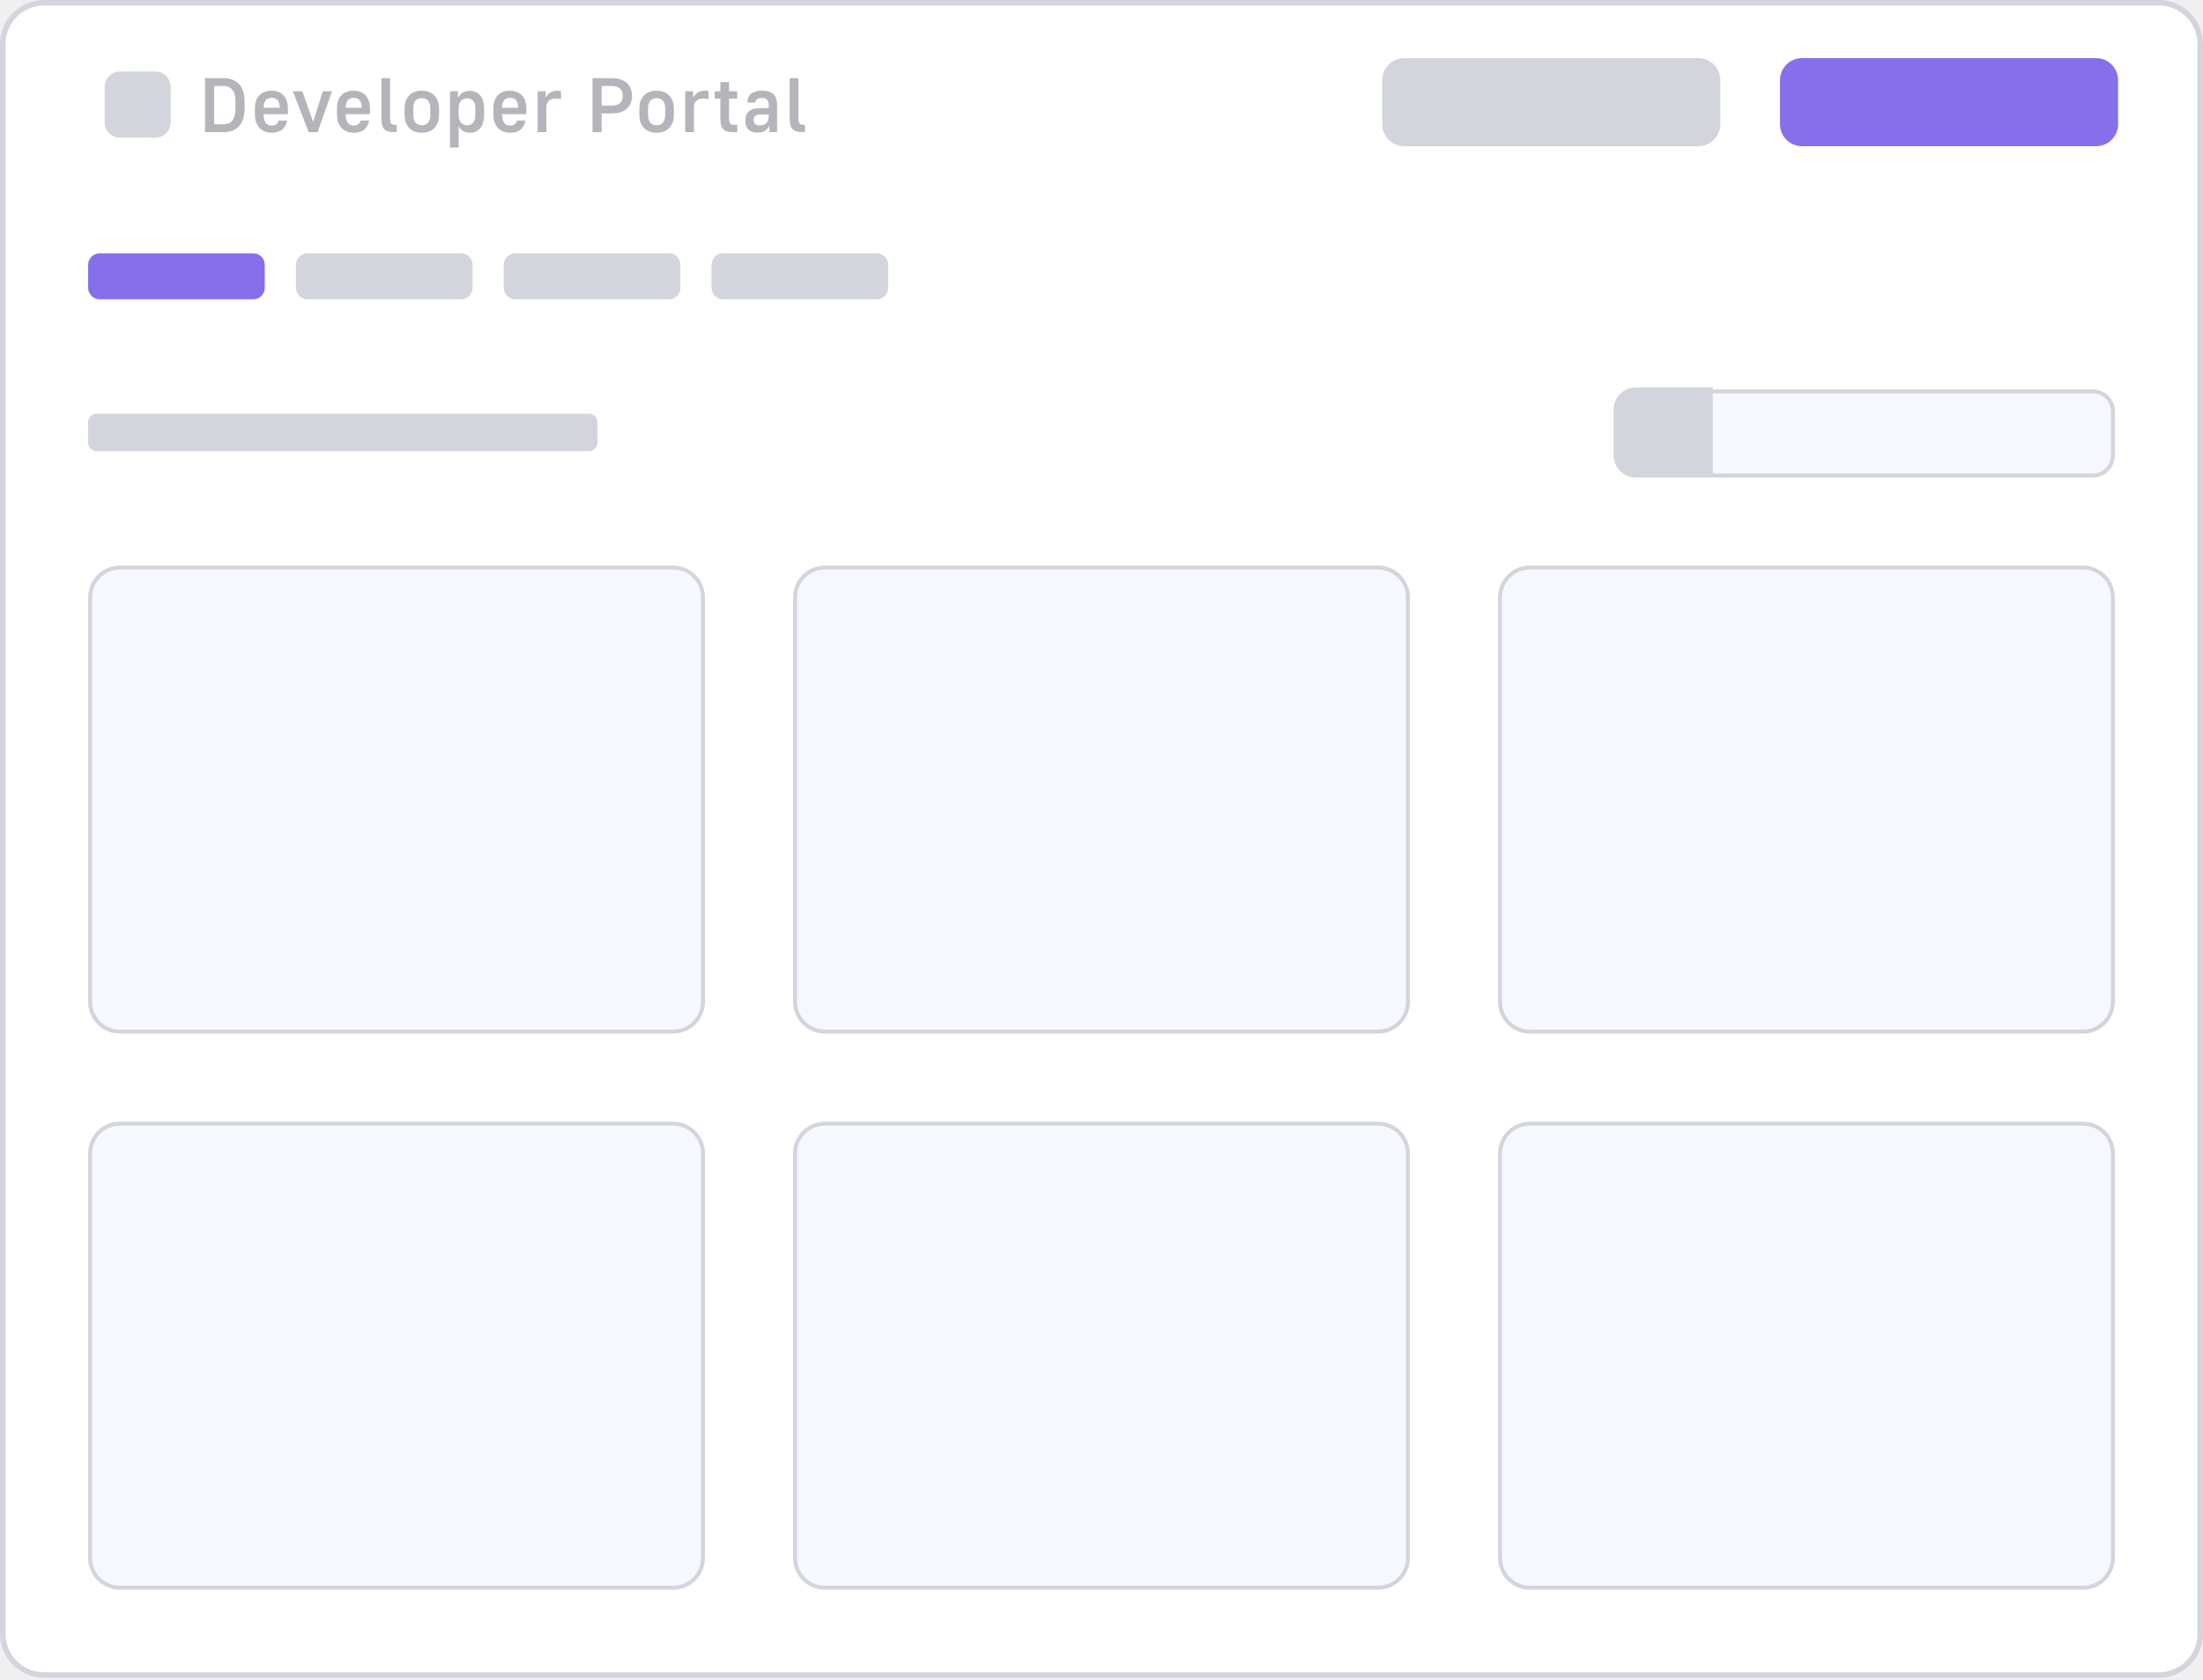
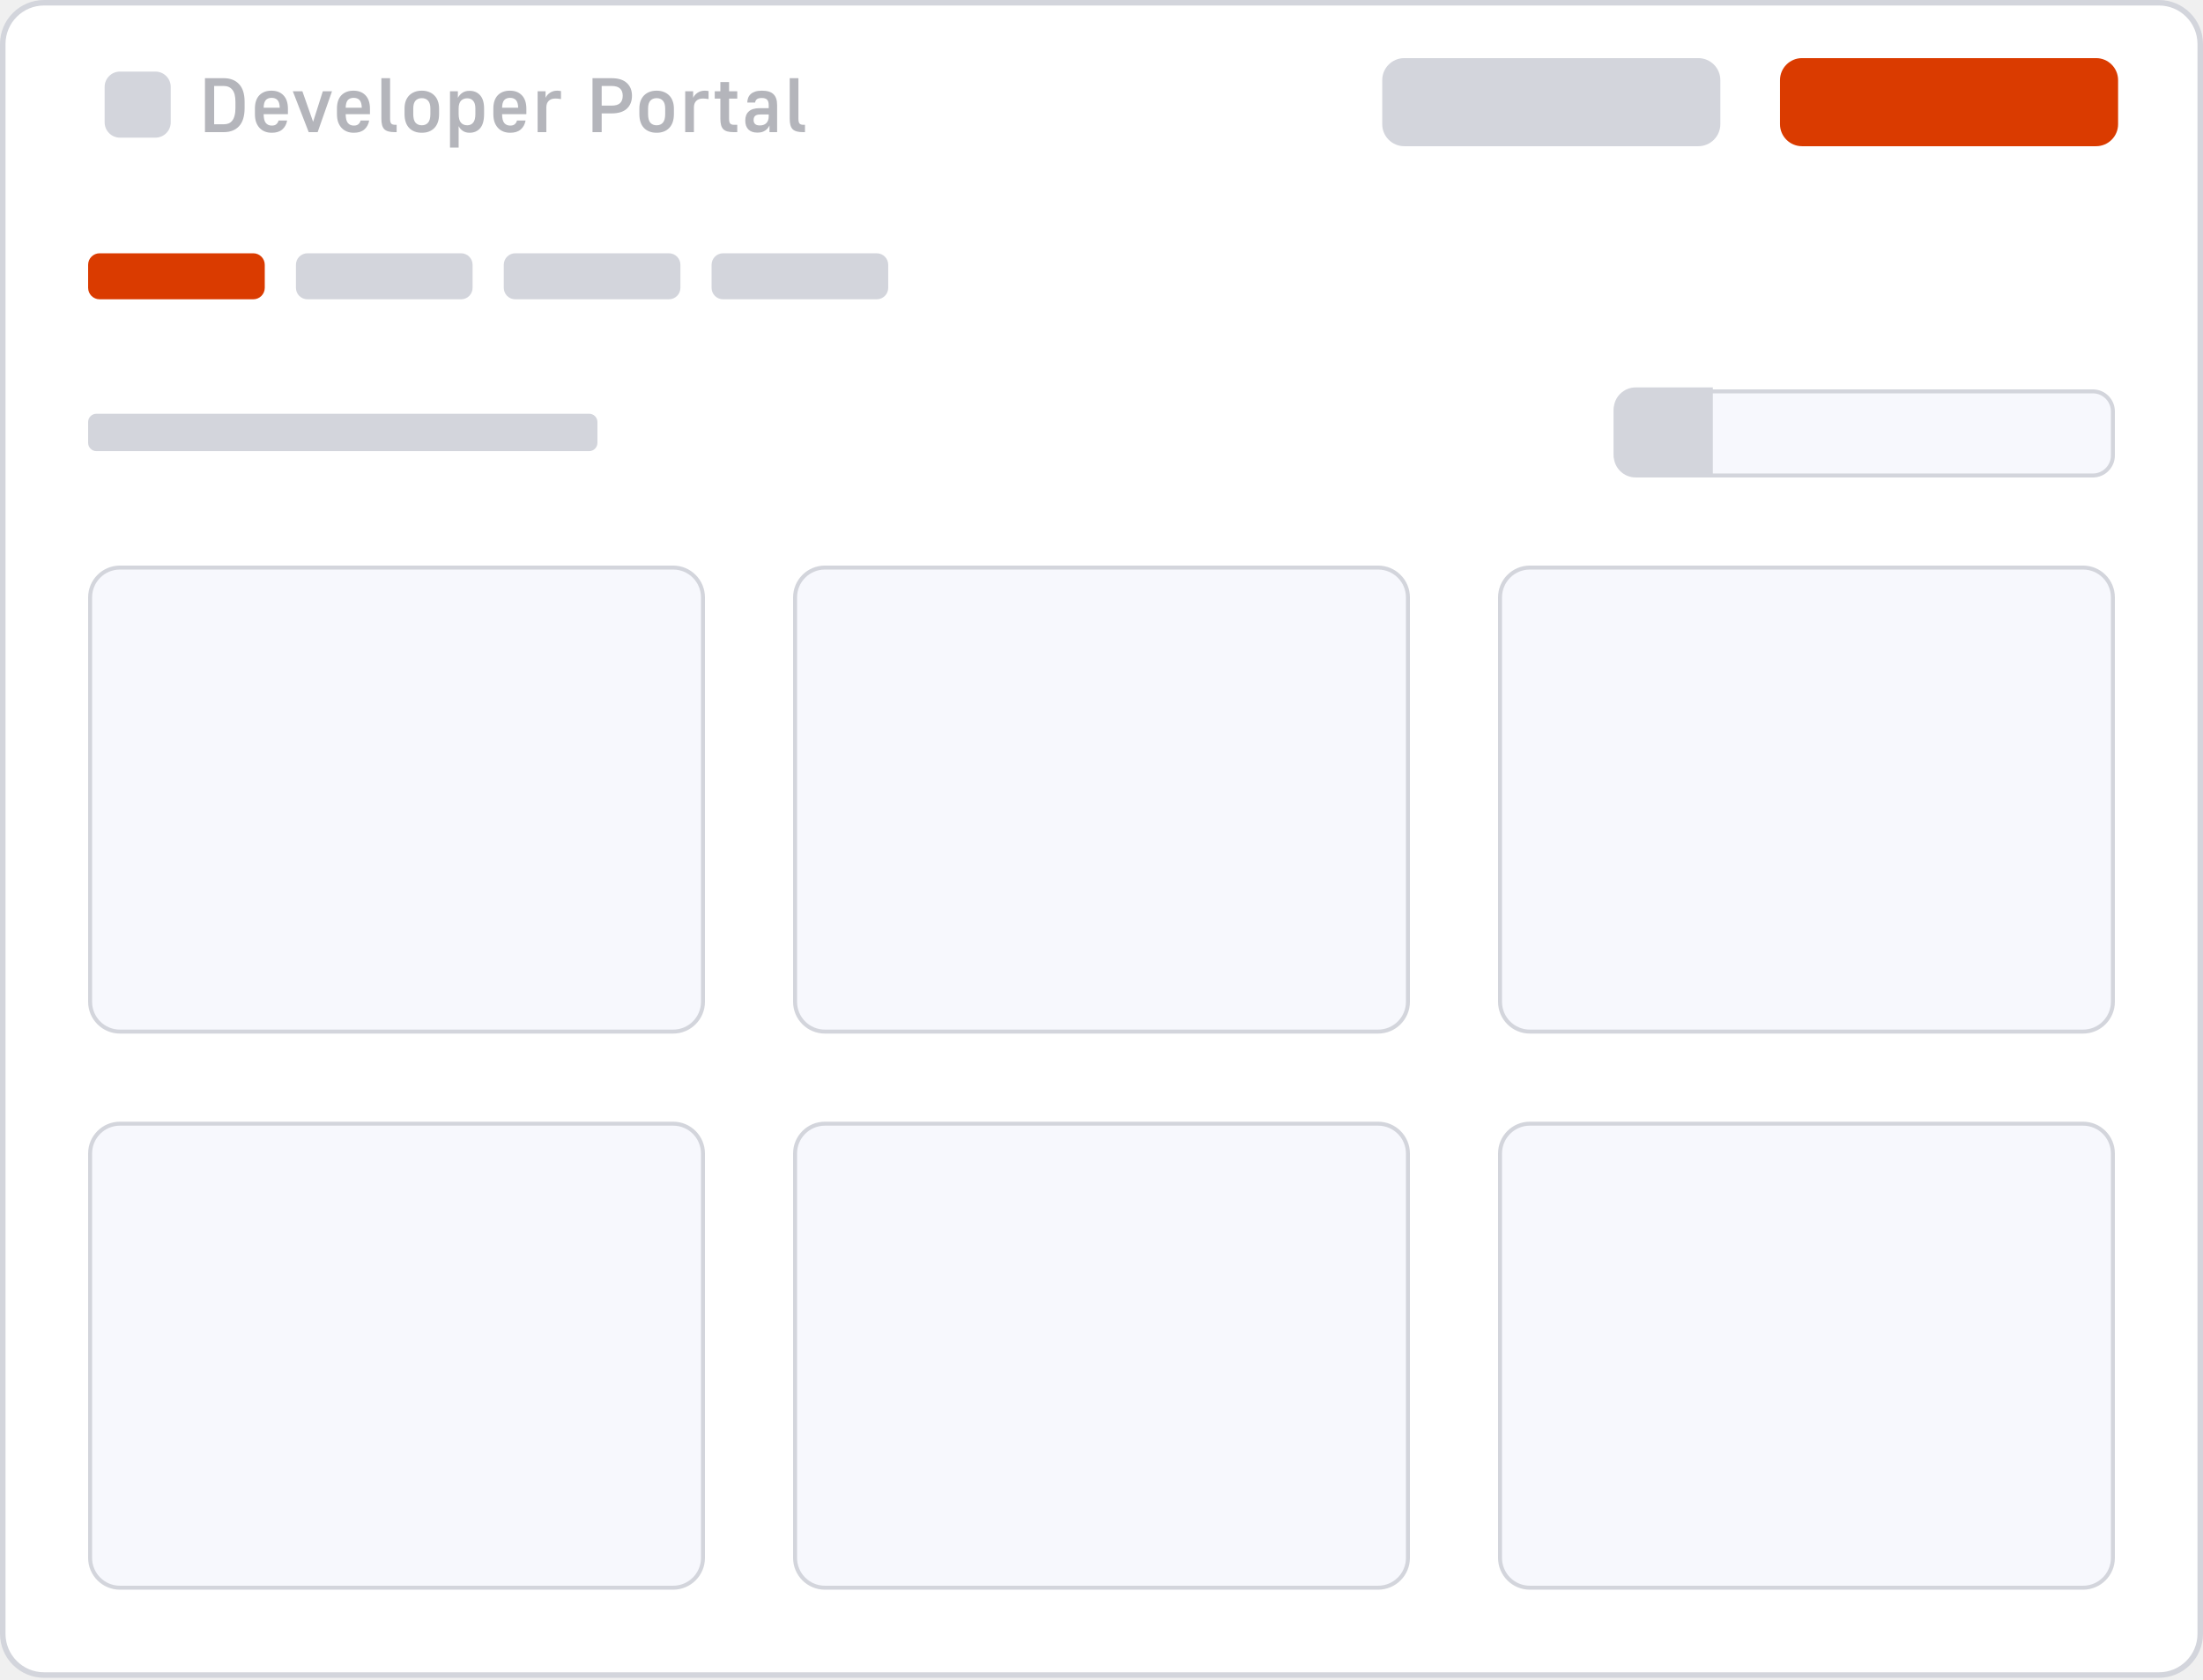
<svg xmlns="http://www.w3.org/2000/svg" width="400" height="305" viewBox="0 0 400 305" fill="none">
-   <rect x="0.5" y="0.5" width="399" height="303.719" rx="7.5" fill="white" />
-   <rect x="0.5" y="0.5" width="399" height="303.719" rx="7.5" stroke="#D3D5DC" />
-   <rect x="19" y="13" width="12" height="12" rx="2.78" fill="#D3D5DC" />
-   <path d="M37.218 14.2H40.62C41.805 14.2 42.734 14.559 43.406 15.278C44.078 15.987 44.414 17.061 44.414 18.498V19.618C44.414 21.093 44.078 22.194 43.406 22.922C42.734 23.641 41.805 24 40.62 24H37.218V14.2ZM40.62 22.572C40.956 22.572 41.255 22.521 41.516 22.418C41.777 22.306 41.997 22.133 42.174 21.9C42.361 21.667 42.501 21.363 42.594 20.99C42.697 20.607 42.748 20.15 42.748 19.618V18.498C42.748 17.471 42.557 16.734 42.174 16.286C41.801 15.838 41.283 15.614 40.62 15.614H38.884V22.572H40.62ZM49.352 24.112C48.886 24.112 48.465 24.037 48.092 23.888C47.719 23.739 47.397 23.519 47.126 23.23C46.855 22.941 46.645 22.586 46.496 22.166C46.356 21.746 46.286 21.261 46.286 20.71V19.716C46.286 18.671 46.552 17.868 47.084 17.308C47.626 16.748 48.358 16.468 49.282 16.468C50.206 16.468 50.934 16.748 51.466 17.308C52.008 17.868 52.278 18.68 52.278 19.744V20.738H47.868C47.877 21.503 48.013 22.04 48.274 22.348C48.535 22.656 48.895 22.81 49.352 22.81C49.735 22.81 50.02 22.717 50.206 22.53C50.402 22.343 50.523 22.129 50.57 21.886H52.138C52.008 22.586 51.709 23.132 51.242 23.524C50.785 23.916 50.155 24.112 49.352 24.112ZM49.31 17.77C48.862 17.77 48.512 17.905 48.26 18.176C48.017 18.447 47.887 18.909 47.868 19.562H50.794C50.776 18.909 50.64 18.447 50.388 18.176C50.136 17.905 49.777 17.77 49.31 17.77ZM53.169 16.58H54.905L56.851 22.124L58.615 16.58H60.281L57.677 24H56.053L53.169 16.58ZM64.248 24.112C63.781 24.112 63.361 24.037 62.988 23.888C62.615 23.739 62.293 23.519 62.022 23.23C61.751 22.941 61.541 22.586 61.392 22.166C61.252 21.746 61.182 21.261 61.182 20.71V19.716C61.182 18.671 61.448 17.868 61.98 17.308C62.521 16.748 63.254 16.468 64.178 16.468C65.102 16.468 65.83 16.748 66.362 17.308C66.903 17.868 67.174 18.68 67.174 19.744V20.738H62.764C62.773 21.503 62.909 22.04 63.17 22.348C63.431 22.656 63.791 22.81 64.248 22.81C64.631 22.81 64.915 22.717 65.102 22.53C65.298 22.343 65.419 22.129 65.466 21.886H67.034C66.903 22.586 66.605 23.132 66.138 23.524C65.681 23.916 65.051 24.112 64.248 24.112ZM64.206 17.77C63.758 17.77 63.408 17.905 63.156 18.176C62.913 18.447 62.783 18.909 62.764 19.562H65.69C65.671 18.909 65.536 18.447 65.284 18.176C65.032 17.905 64.673 17.77 64.206 17.77ZM71.655 24C71.217 24 70.843 23.958 70.535 23.874C70.227 23.79 69.975 23.655 69.779 23.468C69.593 23.272 69.457 23.02 69.373 22.712C69.289 22.395 69.247 22.012 69.247 21.564V14.2H70.829V21.564C70.829 22.003 70.899 22.297 71.039 22.446C71.179 22.595 71.422 22.67 71.767 22.67H72.019V24H71.655ZM76.589 24.112C75.627 24.112 74.862 23.823 74.293 23.244C73.733 22.656 73.453 21.811 73.453 20.71V19.716C73.453 19.212 73.523 18.759 73.663 18.358C73.812 17.957 74.022 17.616 74.293 17.336C74.573 17.056 74.904 16.841 75.287 16.692C75.679 16.543 76.113 16.468 76.589 16.468C77.065 16.468 77.494 16.543 77.877 16.692C78.269 16.841 78.6 17.056 78.871 17.336C79.151 17.616 79.361 17.957 79.501 18.358C79.65 18.759 79.725 19.212 79.725 19.716V20.71C79.725 21.811 79.44 22.656 78.871 23.244C78.311 23.823 77.55 24.112 76.589 24.112ZM76.589 22.754C77.074 22.754 77.452 22.595 77.723 22.278C78.003 21.961 78.143 21.438 78.143 20.71V19.716C78.143 19.072 78.003 18.596 77.723 18.288C77.452 17.98 77.074 17.826 76.589 17.826C76.103 17.826 75.721 17.98 75.441 18.288C75.17 18.596 75.035 19.072 75.035 19.716V20.71C75.035 21.438 75.17 21.961 75.441 22.278C75.721 22.595 76.103 22.754 76.589 22.754ZM81.707 16.58H83.135V17.77C83.35 17.378 83.625 17.07 83.961 16.846C84.297 16.613 84.731 16.496 85.263 16.496C86.056 16.496 86.691 16.762 87.167 17.294C87.653 17.826 87.895 18.633 87.895 19.716V20.71C87.895 21.886 87.653 22.749 87.167 23.3C86.691 23.841 86.056 24.112 85.263 24.112C84.787 24.112 84.381 24 84.045 23.776C83.709 23.552 83.453 23.263 83.275 22.908V26.8H81.707V16.58ZM84.843 22.754C85.291 22.754 85.646 22.595 85.907 22.278C86.178 21.961 86.313 21.438 86.313 20.71V19.716C86.313 19.072 86.178 18.601 85.907 18.302C85.646 18.003 85.291 17.854 84.843 17.854C84.358 17.854 83.975 18.003 83.695 18.302C83.415 18.601 83.275 19.072 83.275 19.716V20.71C83.275 21.438 83.415 21.961 83.695 22.278C83.975 22.595 84.358 22.754 84.843 22.754ZM92.645 24.112C92.178 24.112 91.758 24.037 91.385 23.888C91.011 23.739 90.689 23.519 90.419 23.23C90.148 22.941 89.938 22.586 89.789 22.166C89.649 21.746 89.579 21.261 89.579 20.71V19.716C89.579 18.671 89.845 17.868 90.377 17.308C90.918 16.748 91.651 16.468 92.575 16.468C93.499 16.468 94.227 16.748 94.759 17.308C95.3 17.868 95.571 18.68 95.571 19.744V20.738H91.161C91.17 21.503 91.305 22.04 91.567 22.348C91.828 22.656 92.187 22.81 92.645 22.81C93.027 22.81 93.312 22.717 93.499 22.53C93.695 22.343 93.816 22.129 93.863 21.886H95.431C95.3 22.586 95.001 23.132 94.535 23.524C94.077 23.916 93.447 24.112 92.645 24.112ZM92.603 17.77C92.155 17.77 91.805 17.905 91.553 18.176C91.31 18.447 91.179 18.909 91.161 19.562H94.087C94.068 18.909 93.933 18.447 93.681 18.176C93.429 17.905 93.069 17.77 92.603 17.77ZM97.616 16.58H99.058V17.77C99.226 17.397 99.492 17.089 99.856 16.846C100.23 16.594 100.668 16.468 101.172 16.468C101.275 16.468 101.364 16.473 101.438 16.482C101.522 16.491 101.597 16.501 101.662 16.51C101.737 16.519 101.802 16.529 101.858 16.538V17.994C101.756 17.985 101.653 17.971 101.55 17.952C101.448 17.933 101.336 17.919 101.214 17.91C101.093 17.901 100.958 17.896 100.808 17.896C100.304 17.896 99.907 18.041 99.618 18.33C99.338 18.61 99.198 19.002 99.198 19.506V24H97.616V16.58ZM107.581 14.2H111.025C112.267 14.2 113.195 14.489 113.811 15.068C114.437 15.637 114.749 16.412 114.749 17.392C114.749 18.381 114.437 19.165 113.811 19.744C113.195 20.313 112.267 20.598 111.025 20.598H109.247V24H107.581V14.2ZM111.025 19.184C111.744 19.184 112.262 19.035 112.579 18.736C112.906 18.428 113.069 17.98 113.069 17.392C113.069 16.813 112.906 16.375 112.579 16.076C112.262 15.768 111.744 15.614 111.025 15.614H109.247V19.184H111.025ZM119.225 24.112C118.264 24.112 117.498 23.823 116.929 23.244C116.369 22.656 116.089 21.811 116.089 20.71V19.716C116.089 19.212 116.159 18.759 116.299 18.358C116.448 17.957 116.658 17.616 116.929 17.336C117.209 17.056 117.54 16.841 117.923 16.692C118.315 16.543 118.749 16.468 119.225 16.468C119.701 16.468 120.13 16.543 120.513 16.692C120.905 16.841 121.236 17.056 121.507 17.336C121.787 17.616 121.997 17.957 122.137 18.358C122.286 18.759 122.361 19.212 122.361 19.716V20.71C122.361 21.811 122.076 22.656 121.507 23.244C120.947 23.823 120.186 24.112 119.225 24.112ZM119.225 22.754C119.71 22.754 120.088 22.595 120.359 22.278C120.639 21.961 120.779 21.438 120.779 20.71V19.716C120.779 19.072 120.639 18.596 120.359 18.288C120.088 17.98 119.71 17.826 119.225 17.826C118.74 17.826 118.357 17.98 118.077 18.288C117.806 18.596 117.671 19.072 117.671 19.716V20.71C117.671 21.438 117.806 21.961 118.077 22.278C118.357 22.595 118.74 22.754 119.225 22.754ZM124.413 16.58H125.855V17.77C126.023 17.397 126.289 17.089 126.653 16.846C127.027 16.594 127.465 16.468 127.969 16.468C128.072 16.468 128.161 16.473 128.235 16.482C128.319 16.491 128.394 16.501 128.459 16.51C128.534 16.519 128.599 16.529 128.655 16.538V17.994C128.553 17.985 128.45 17.971 128.347 17.952C128.245 17.933 128.133 17.919 128.011 17.91C127.89 17.901 127.755 17.896 127.605 17.896C127.101 17.896 126.705 18.041 126.415 18.33C126.135 18.61 125.995 19.002 125.995 19.506V24H124.413V16.58ZM133.206 24C132.758 24 132.38 23.958 132.072 23.874C131.773 23.79 131.526 23.655 131.33 23.468C131.143 23.272 131.008 23.02 130.924 22.712C130.84 22.395 130.798 22.012 130.798 21.564V17.91H129.776V16.58H130.798V14.9H132.38V16.58H133.864V17.91H132.38V21.564C132.38 22.003 132.45 22.297 132.59 22.446C132.73 22.595 132.973 22.67 133.318 22.67H133.864V24H133.206ZM137.489 24.084C136.808 24.084 136.276 23.897 135.893 23.524C135.51 23.141 135.319 22.6 135.319 21.9C135.319 21.172 135.534 20.617 135.963 20.234C136.392 19.842 137.05 19.646 137.937 19.646H139.575V19.086C139.575 18.629 139.477 18.302 139.281 18.106C139.085 17.901 138.768 17.798 138.329 17.798C137.89 17.798 137.582 17.877 137.405 18.036C137.228 18.195 137.13 18.391 137.111 18.624H135.683C135.692 18.297 135.748 18.003 135.851 17.742C135.963 17.471 136.126 17.243 136.341 17.056C136.556 16.869 136.826 16.725 137.153 16.622C137.489 16.519 137.89 16.468 138.357 16.468C139.318 16.468 140.014 16.683 140.443 17.112C140.882 17.532 141.101 18.19 141.101 19.086V24H139.715V22.796C139.631 22.964 139.528 23.127 139.407 23.286C139.286 23.435 139.136 23.571 138.959 23.692C138.791 23.813 138.586 23.911 138.343 23.986C138.1 24.051 137.816 24.084 137.489 24.084ZM137.965 22.782C138.469 22.782 138.861 22.642 139.141 22.362C139.43 22.073 139.575 21.662 139.575 21.13V20.794H138.063C137.606 20.794 137.284 20.883 137.097 21.06C136.92 21.228 136.831 21.48 136.831 21.816C136.831 22.115 136.924 22.353 137.111 22.53C137.298 22.698 137.582 22.782 137.965 22.782ZM145.796 24C145.357 24 144.984 23.958 144.676 23.874C144.368 23.79 144.116 23.655 143.92 23.468C143.733 23.272 143.598 23.02 143.514 22.712C143.43 22.395 143.388 22.012 143.388 21.564V14.2H144.97V21.564C144.97 22.003 145.04 22.297 145.18 22.446C145.32 22.595 145.562 22.67 145.908 22.67H146.16V24H145.796Z" fill="#B4B5BB" />
-   <rect x="250.973" y="10.555" width="61.389" height="16" rx="4" fill="#D3D5DC" />
-   <rect x="323.195" y="10.555" width="61.389" height="16" rx="4" fill="#876FEC" />
-   <rect x="16" y="46" width="32.074" height="8.36" rx="2.09" fill="#876FEC" />
-   <rect x="53.734" y="46" width="32.074" height="8.36" rx="2.09" fill="#D3D5DC" />
-   <rect x="91.469" y="46" width="32.074" height="8.36" rx="2.09" fill="#D3D5DC" />
-   <rect x="129.201" y="46" width="32.074" height="8.36" rx="2.09" fill="#D3D5DC" />
-   <rect x="16" y="75.143" width="92.477" height="6.792" rx="1.509" fill="#D3D5DC" />
-   <rect x="293.361" y="71.08" width="90.278" height="15.278" rx="3.639" fill="#F7F8FD" stroke="#D3D5DC" stroke-width="0.722" />
-   <path d="M293 74.359C293 72.15 294.791 70.359 297 70.359H311V86.359H297C294.791 86.359 293 84.569 293 82.359V74.359Z" fill="#D3D5DC" />
-   <rect x="16.361" y="103.08" width="111.278" height="84.278" rx="5.417" fill="#F7F8FD" stroke="#D3D5DC" stroke-width="0.722" />
-   <rect x="144.361" y="103.08" width="111.278" height="84.278" rx="5.417" fill="#F7F8FD" stroke="#D3D5DC" stroke-width="0.722" />
-   <rect x="272.361" y="103.08" width="111.278" height="84.278" rx="5.417" fill="#F7F8FD" stroke="#D3D5DC" stroke-width="0.722" />
-   <rect x="16.361" y="204.08" width="111.278" height="84.278" rx="5.417" fill="#F7F8FD" stroke="#D3D5DC" stroke-width="0.722" />
-   <rect x="144.361" y="204.08" width="111.278" height="84.278" rx="5.417" fill="#F7F8FD" stroke="#D3D5DC" stroke-width="0.722" />
-   <rect x="272.361" y="204.08" width="111.278" height="84.278" rx="5.417" fill="#F7F8FD" stroke="#D3D5DC" stroke-width="0.722" />
+   <g clip-path="url(#clip0_2561_6444)">
+     <path d="M392 0.5H8C3.858 0.5 0.5 3.858 0.5 8V296.719C0.5 300.861 3.858 304.219 8 304.219H392C396.142 304.219 399.5 300.861 399.5 296.719V8C399.5 3.858 396.142 0.5 392 0.5Z" fill="white" />
+     <path d="M392 0.5H8C3.858 0.5 0.5 3.858 0.5 8V296.719C0.5 300.861 3.858 304.219 8 304.219H392C396.142 304.219 399.5 300.861 399.5 296.719V8C399.5 3.858 396.142 0.5 392 0.5Z" stroke="#D3D5DC" />
+     <path d="M28.22 13H21.78C20.245 13 19 14.245 19 15.78V22.22C19 23.755 20.245 25 21.78 25H28.22C29.755 25 31 23.755 31 22.22V15.78C31 14.245 29.755 13 28.22 13Z" fill="#D3D5DC" />
+     <path d="M37.218 14.2H40.62C41.805 14.2 42.734 14.559 43.406 15.278C44.078 15.988 44.414 17.061 44.414 18.498V19.618C44.414 21.093 44.078 22.194 43.406 22.922C42.734 23.641 41.805 24 40.62 24H37.218V14.2ZM40.62 22.572C40.956 22.572 41.255 22.521 41.516 22.418C41.777 22.306 41.997 22.134 42.174 21.9C42.361 21.667 42.501 21.363 42.594 20.99C42.697 20.608 42.748 20.15 42.748 19.618V18.498C42.748 17.471 42.557 16.734 42.174 16.286C41.801 15.838 41.283 15.614 40.62 15.614H38.884V22.572H40.62ZM49.352 24.112C48.886 24.112 48.465 24.038 48.092 23.888C47.719 23.739 47.397 23.52 47.126 23.23C46.855 22.941 46.645 22.586 46.496 22.166C46.356 21.746 46.286 21.261 46.286 20.71V19.716C46.286 18.671 46.552 17.868 47.084 17.308C47.626 16.748 48.358 16.468 49.282 16.468C50.206 16.468 50.934 16.748 51.466 17.308C52.008 17.868 52.278 18.68 52.278 19.744V20.738H47.868C47.877 21.503 48.013 22.04 48.274 22.348C48.535 22.656 48.895 22.81 49.352 22.81C49.735 22.81 50.02 22.717 50.206 22.53C50.402 22.343 50.523 22.129 50.57 21.886H52.138C52.008 22.586 51.709 23.132 51.242 23.524C50.785 23.916 50.155 24.112 49.352 24.112ZM49.31 17.77C48.862 17.77 48.512 17.905 48.26 18.176C48.017 18.447 47.887 18.909 47.868 19.562H50.794C50.776 18.909 50.64 18.447 50.388 18.176C50.136 17.905 49.777 17.77 49.31 17.77ZM53.169 16.58H54.905L56.851 22.124L58.615 16.58H60.281L57.677 24H56.053L53.169 16.58ZM64.248 24.112C63.781 24.112 63.361 24.038 62.988 23.888C62.615 23.739 62.293 23.52 62.022 23.23C61.751 22.941 61.541 22.586 61.392 22.166C61.252 21.746 61.182 21.261 61.182 20.71V19.716C61.182 18.671 61.448 17.868 61.98 17.308C62.521 16.748 63.254 16.468 64.178 16.468C65.102 16.468 65.83 16.748 66.362 17.308C66.903 17.868 67.174 18.68 67.174 19.744V20.738H62.764C62.773 21.503 62.909 22.04 63.17 22.348C63.431 22.656 63.791 22.81 64.248 22.81C64.631 22.81 64.915 22.717 65.102 22.53C65.298 22.343 65.419 22.129 65.466 21.886H67.034C66.903 22.586 66.605 23.132 66.138 23.524C65.681 23.916 65.051 24.112 64.248 24.112ZM64.206 17.77C63.758 17.77 63.408 17.905 63.156 18.176C62.913 18.447 62.783 18.909 62.764 19.562H65.69C65.671 18.909 65.536 18.447 65.284 18.176C65.032 17.905 64.673 17.77 64.206 17.77ZM71.655 24C71.217 24 70.843 23.958 70.535 23.874C70.227 23.79 69.975 23.655 69.779 23.468C69.593 23.272 69.457 23.02 69.373 22.712C69.289 22.395 69.247 22.012 69.247 21.564V14.2H70.829V21.564C70.829 22.003 70.899 22.297 71.039 22.446C71.179 22.596 71.422 22.67 71.767 22.67H72.019V24H71.655ZM76.589 24.112C75.627 24.112 74.862 23.823 74.293 23.244C73.733 22.656 73.453 21.811 73.453 20.71V19.716C73.453 19.212 73.523 18.759 73.663 18.358C73.812 17.957 74.022 17.616 74.293 17.336C74.573 17.056 74.904 16.841 75.287 16.692C75.679 16.543 76.113 16.468 76.589 16.468C77.065 16.468 77.494 16.543 77.877 16.692C78.269 16.841 78.6 17.056 78.871 17.336C79.151 17.616 79.361 17.957 79.501 18.358C79.65 18.759 79.725 19.212 79.725 19.716V20.71C79.725 21.811 79.44 22.656 78.871 23.244C78.311 23.823 77.55 24.112 76.589 24.112ZM76.589 22.754C77.074 22.754 77.452 22.596 77.723 22.278C78.003 21.961 78.143 21.438 78.143 20.71V19.716C78.143 19.072 78.003 18.596 77.723 18.288C77.452 17.98 77.074 17.826 76.589 17.826C76.103 17.826 75.721 17.98 75.441 18.288C75.17 18.596 75.035 19.072 75.035 19.716V20.71C75.035 21.438 75.17 21.961 75.441 22.278C75.721 22.596 76.103 22.754 76.589 22.754ZM81.707 16.58H83.135V17.77C83.35 17.378 83.625 17.07 83.961 16.846C84.297 16.613 84.731 16.496 85.263 16.496C86.056 16.496 86.691 16.762 87.167 17.294C87.653 17.826 87.895 18.634 87.895 19.716V20.71C87.895 21.886 87.653 22.75 87.167 23.3C86.691 23.841 86.056 24.112 85.263 24.112C84.787 24.112 84.381 24 84.045 23.776C83.709 23.552 83.453 23.263 83.275 22.908V26.8H81.707V16.58ZM84.843 22.754C85.291 22.754 85.646 22.596 85.907 22.278C86.178 21.961 86.313 21.438 86.313 20.71V19.716C86.313 19.072 86.178 18.601 85.907 18.302C85.646 18.003 85.291 17.854 84.843 17.854C84.358 17.854 83.975 18.003 83.695 18.302C83.415 18.601 83.275 19.072 83.275 19.716V20.71C83.275 21.438 83.415 21.961 83.695 22.278C83.975 22.596 84.358 22.754 84.843 22.754ZM92.645 24.112C92.178 24.112 91.758 24.038 91.385 23.888C91.011 23.739 90.689 23.52 90.419 23.23C90.148 22.941 89.938 22.586 89.789 22.166C89.649 21.746 89.579 21.261 89.579 20.71V19.716C89.579 18.671 89.845 17.868 90.377 17.308C90.918 16.748 91.651 16.468 92.575 16.468C93.499 16.468 94.227 16.748 94.759 17.308C95.3 17.868 95.571 18.68 95.571 19.744V20.738H91.161C91.17 21.503 91.305 22.04 91.567 22.348C91.828 22.656 92.187 22.81 92.645 22.81C93.027 22.81 93.312 22.717 93.499 22.53C93.695 22.343 93.816 22.129 93.863 21.886H95.431C95.3 22.586 95.001 23.132 94.535 23.524C94.077 23.916 93.447 24.112 92.645 24.112ZM92.603 17.77C92.155 17.77 91.805 17.905 91.553 18.176C91.31 18.447 91.179 18.909 91.161 19.562H94.087C94.068 18.909 93.933 18.447 93.681 18.176C93.429 17.905 93.069 17.77 92.603 17.77ZM97.616 16.58H99.058V17.77C99.226 17.397 99.492 17.089 99.856 16.846C100.23 16.594 100.668 16.468 101.172 16.468C101.275 16.468 101.364 16.473 101.438 16.482C101.522 16.491 101.597 16.501 101.662 16.51C101.737 16.52 101.802 16.529 101.858 16.538V17.994C101.756 17.985 101.653 17.971 101.55 17.952C101.448 17.933 101.336 17.919 101.214 17.91C101.093 17.901 100.958 17.896 100.808 17.896C100.304 17.896 99.907 18.041 99.618 18.33C99.338 18.61 99.198 19.002 99.198 19.506V24H97.616V16.58ZM107.581 14.2H111.025C112.267 14.2 113.195 14.489 113.811 15.068C114.437 15.637 114.749 16.412 114.749 17.392C114.749 18.381 114.437 19.166 113.811 19.744C113.195 20.314 112.267 20.598 111.025 20.598H109.247V24H107.581V14.2ZM111.025 19.184C111.744 19.184 112.262 19.035 112.579 18.736C112.906 18.428 113.069 17.98 113.069 17.392C113.069 16.814 112.906 16.375 112.579 16.076C112.262 15.768 111.744 15.614 111.025 15.614H109.247V19.184H111.025ZM119.225 24.112C118.264 24.112 117.498 23.823 116.929 23.244C116.369 22.656 116.089 21.811 116.089 20.71V19.716C116.089 19.212 116.159 18.759 116.299 18.358C116.448 17.957 116.658 17.616 116.929 17.336C117.209 17.056 117.54 16.841 117.923 16.692C118.315 16.543 118.749 16.468 119.225 16.468C119.701 16.468 120.13 16.543 120.513 16.692C120.905 16.841 121.236 17.056 121.507 17.336C121.787 17.616 121.997 17.957 122.137 18.358C122.286 18.759 122.361 19.212 122.361 19.716V20.71C122.361 21.811 122.076 22.656 121.507 23.244C120.947 23.823 120.186 24.112 119.225 24.112ZM119.225 22.754C119.71 22.754 120.088 22.596 120.359 22.278C120.639 21.961 120.779 21.438 120.779 20.71V19.716C120.779 19.072 120.639 18.596 120.359 18.288C120.088 17.98 119.71 17.826 119.225 17.826C118.74 17.826 118.357 17.98 118.077 18.288C117.806 18.596 117.671 19.072 117.671 19.716V20.71C117.671 21.438 117.806 21.961 118.077 22.278C118.357 22.596 118.74 22.754 119.225 22.754ZM124.413 16.58H125.855V17.77C126.023 17.397 126.289 17.089 126.653 16.846C127.027 16.594 127.465 16.468 127.969 16.468C128.072 16.468 128.161 16.473 128.235 16.482C128.319 16.491 128.394 16.501 128.459 16.51C128.534 16.52 128.599 16.529 128.655 16.538V17.994C128.553 17.985 128.45 17.971 128.347 17.952C128.245 17.933 128.133 17.919 128.011 17.91C127.89 17.901 127.755 17.896 127.605 17.896C127.101 17.896 126.705 18.041 126.415 18.33C126.135 18.61 125.995 19.002 125.995 19.506V24H124.413V16.58ZM133.206 24C132.758 24 132.38 23.958 132.072 23.874C131.773 23.79 131.526 23.655 131.33 23.468C131.143 23.272 131.008 23.02 130.924 22.712C130.84 22.395 130.798 22.012 130.798 21.564V17.91H129.776V16.58H130.798V14.9H132.38V16.58H133.864V17.91H132.38V21.564C132.38 22.003 132.45 22.297 132.59 22.446C132.73 22.596 132.973 22.67 133.318 22.67H133.864V24H133.206ZM137.489 24.084C136.808 24.084 136.276 23.898 135.893 23.524C135.51 23.142 135.319 22.6 135.319 21.9C135.319 21.172 135.534 20.617 135.963 20.234C136.392 19.842 137.05 19.646 137.937 19.646H139.575V19.086C139.575 18.629 139.477 18.302 139.281 18.106C139.085 17.901 138.768 17.798 138.329 17.798C137.89 17.798 137.582 17.878 137.405 18.036C137.228 18.195 137.13 18.391 137.111 18.624H135.683C135.692 18.297 135.748 18.003 135.851 17.742C135.963 17.471 136.126 17.243 136.341 17.056C136.556 16.869 136.826 16.725 137.153 16.622C137.489 16.52 137.89 16.468 138.357 16.468C139.318 16.468 140.014 16.683 140.443 17.112C140.882 17.532 141.101 18.19 141.101 19.086V24H139.715V22.796C139.631 22.964 139.528 23.128 139.407 23.286C139.286 23.436 139.136 23.571 138.959 23.692C138.791 23.814 138.586 23.912 138.343 23.986C138.1 24.052 137.816 24.084 137.489 24.084ZM137.965 22.782C138.469 22.782 138.861 22.642 139.141 22.362C139.43 22.073 139.575 21.662 139.575 21.13V20.794H138.063C137.606 20.794 137.284 20.883 137.097 21.06C136.92 21.228 136.831 21.48 136.831 21.816C136.831 22.115 136.924 22.353 137.111 22.53C137.298 22.698 137.582 22.782 137.965 22.782ZM145.796 24C145.357 24 144.984 23.958 144.676 23.874C144.368 23.79 144.116 23.655 143.92 23.468C143.733 23.272 143.598 23.02 143.514 22.712C143.43 22.395 143.388 22.012 143.388 21.564V14.2H144.97V21.564C144.97 22.003 145.04 22.297 145.18 22.446C145.32 22.596 145.562 22.67 145.908 22.67H146.16V24H145.796Z" fill="#B4B5BB" />
+     <path d="M308.362 10.555H254.973C252.764 10.555 250.973 12.345 250.973 14.555V22.555C250.973 24.764 252.764 26.555 254.973 26.555H308.362C310.571 26.555 312.362 24.764 312.362 22.555V14.555C312.362 12.345 310.571 10.555 308.362 10.555Z" fill="#D3D5DC" />
+     <path d="M380.584 10.555H327.195C324.986 10.555 323.195 12.345 323.195 14.555V22.555C323.195 24.764 324.986 26.555 327.195 26.555H380.584C382.793 26.555 384.584 24.764 384.584 22.555V14.555C384.584 12.345 382.793 10.555 380.584 10.555Z" fill="#DA3B00" />
+     <path d="M45.984 46H18.09C16.936 46 16 46.936 16 48.09V52.27C16 53.424 16.936 54.359 18.09 54.359H45.984C47.138 54.359 48.074 53.424 48.074 52.27V48.09C48.074 46.936 47.138 46 45.984 46Z" fill="#DA3B00" />
+     <path d="M83.718 46H55.824C54.67 46 53.734 46.936 53.734 48.09V52.27C53.734 53.424 54.67 54.359 55.824 54.359H83.718C84.873 54.359 85.808 53.424 85.808 52.27V48.09C85.808 46.936 84.873 46 83.718 46Z" fill="#D3D5DC" />
+     <path d="M121.453 46H93.559C92.404 46 91.469 46.936 91.469 48.09V52.27C91.469 53.424 92.404 54.359 93.559 54.359H121.453C122.607 54.359 123.543 53.424 123.543 52.27V48.09C123.543 46.936 122.607 46 121.453 46Z" fill="#D3D5DC" />
+     <path d="M159.185 46H131.291C130.137 46 129.201 46.936 129.201 48.09V52.27C129.201 53.424 130.137 54.359 131.291 54.359H159.185C160.339 54.359 161.275 53.424 161.275 52.27V48.09C161.275 46.936 160.339 46 159.185 46Z" fill="#D3D5DC" />
+     <path d="M106.968 75.143H17.509C16.676 75.143 16 75.818 16 76.652V80.425C16 81.259 16.676 81.935 17.509 81.935H106.968C107.801 81.935 108.477 81.259 108.477 80.425V76.652C108.477 75.818 107.801 75.143 106.968 75.143Z" fill="#D3D5DC" />
+     <path d="M380 71.08H297C294.99 71.08 293.361 72.709 293.361 74.719V82.719C293.361 84.729 294.99 86.358 297 86.358H380C382.01 86.358 383.639 84.729 383.639 82.719V74.719C383.639 72.709 382.01 71.08 380 71.08Z" fill="#F7F8FD" stroke="#D3D5DC" stroke-width="0.722" />
+     <path d="M293 74.359C293 72.15 294.791 70.359 297 70.359H311V86.359H297C294.791 86.359 293 84.569 293 82.359V74.359Z" fill="#D3D5DC" />
+     <path d="M122.222 103.08H21.778C18.786 103.08 16.361 105.505 16.361 108.497V181.941C16.361 184.933 18.786 187.358 21.778 187.358H122.222C125.214 187.358 127.639 184.933 127.639 181.941V108.497C127.639 105.505 125.214 103.08 122.222 103.08Z" fill="#F7F8FD" stroke="#D3D5DC" stroke-width="0.722" />
+     <path d="M250.222 103.08H149.778C146.786 103.08 144.361 105.505 144.361 108.497V181.941C144.361 184.933 146.786 187.358 149.778 187.358H250.222C253.214 187.358 255.639 184.933 255.639 181.941V108.497C255.639 105.505 253.214 103.08 250.222 103.08Z" fill="#F7F8FD" stroke="#D3D5DC" stroke-width="0.722" />
+     <path d="M378.222 103.08H277.778C274.786 103.08 272.361 105.505 272.361 108.497V181.941C272.361 184.933 274.786 187.358 277.778 187.358H378.222C381.214 187.358 383.639 184.933 383.639 181.941V108.497C383.639 105.505 381.214 103.08 378.222 103.08Z" fill="#F7F8FD" stroke="#D3D5DC" stroke-width="0.722" />
+     <path d="M122.222 204.08H21.778C18.786 204.08 16.361 206.505 16.361 209.497V282.941C16.361 285.933 18.786 288.358 21.778 288.358H122.222C125.214 288.358 127.639 285.933 127.639 282.941V209.497C127.639 206.505 125.214 204.08 122.222 204.08Z" fill="#F7F8FD" stroke="#D3D5DC" stroke-width="0.722" />
+     <path d="M250.222 204.08H149.778C146.786 204.08 144.361 206.505 144.361 209.497V282.941C144.361 285.933 146.786 288.358 149.778 288.358H250.222C253.214 288.358 255.639 285.933 255.639 282.941V209.497C255.639 206.505 253.214 204.08 250.222 204.08Z" fill="#F7F8FD" stroke="#D3D5DC" stroke-width="0.722" />
+     <path d="M378.222 204.08H277.778C274.786 204.08 272.361 206.505 272.361 209.497V282.941C272.361 285.933 274.786 288.358 277.778 288.358H378.222C381.214 288.358 383.639 285.933 383.639 282.941V209.497C383.639 206.505 381.214 204.08 378.222 204.08Z" fill="#F7F8FD" stroke="#D3D5DC" stroke-width="0.722" />
+   </g>
+   <defs>
+     <clipPath id="clip0_2561_6444">
+       <rect width="400" height="305" fill="white" />
+     </clipPath>
+   </defs>
</svg>
